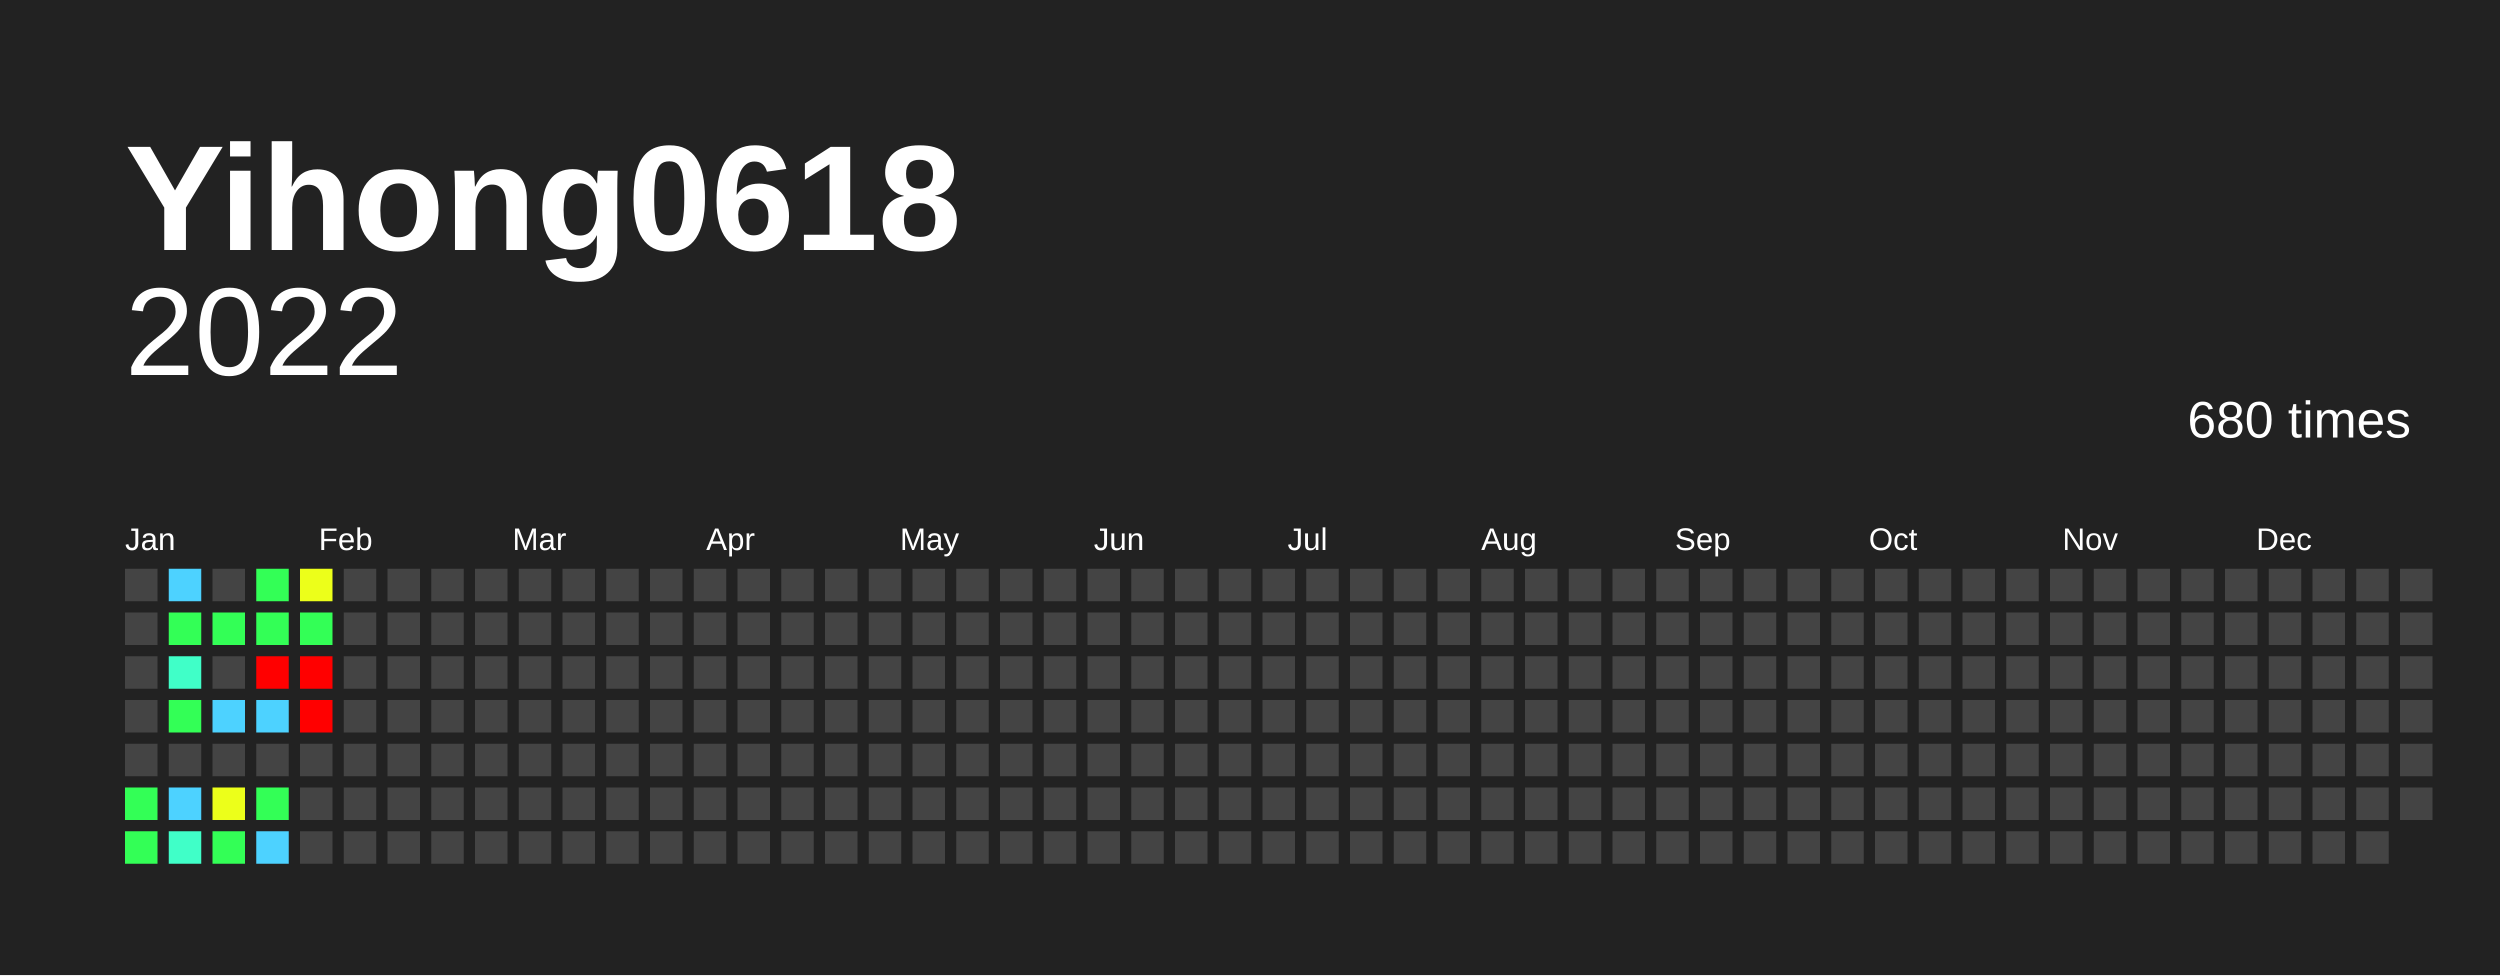
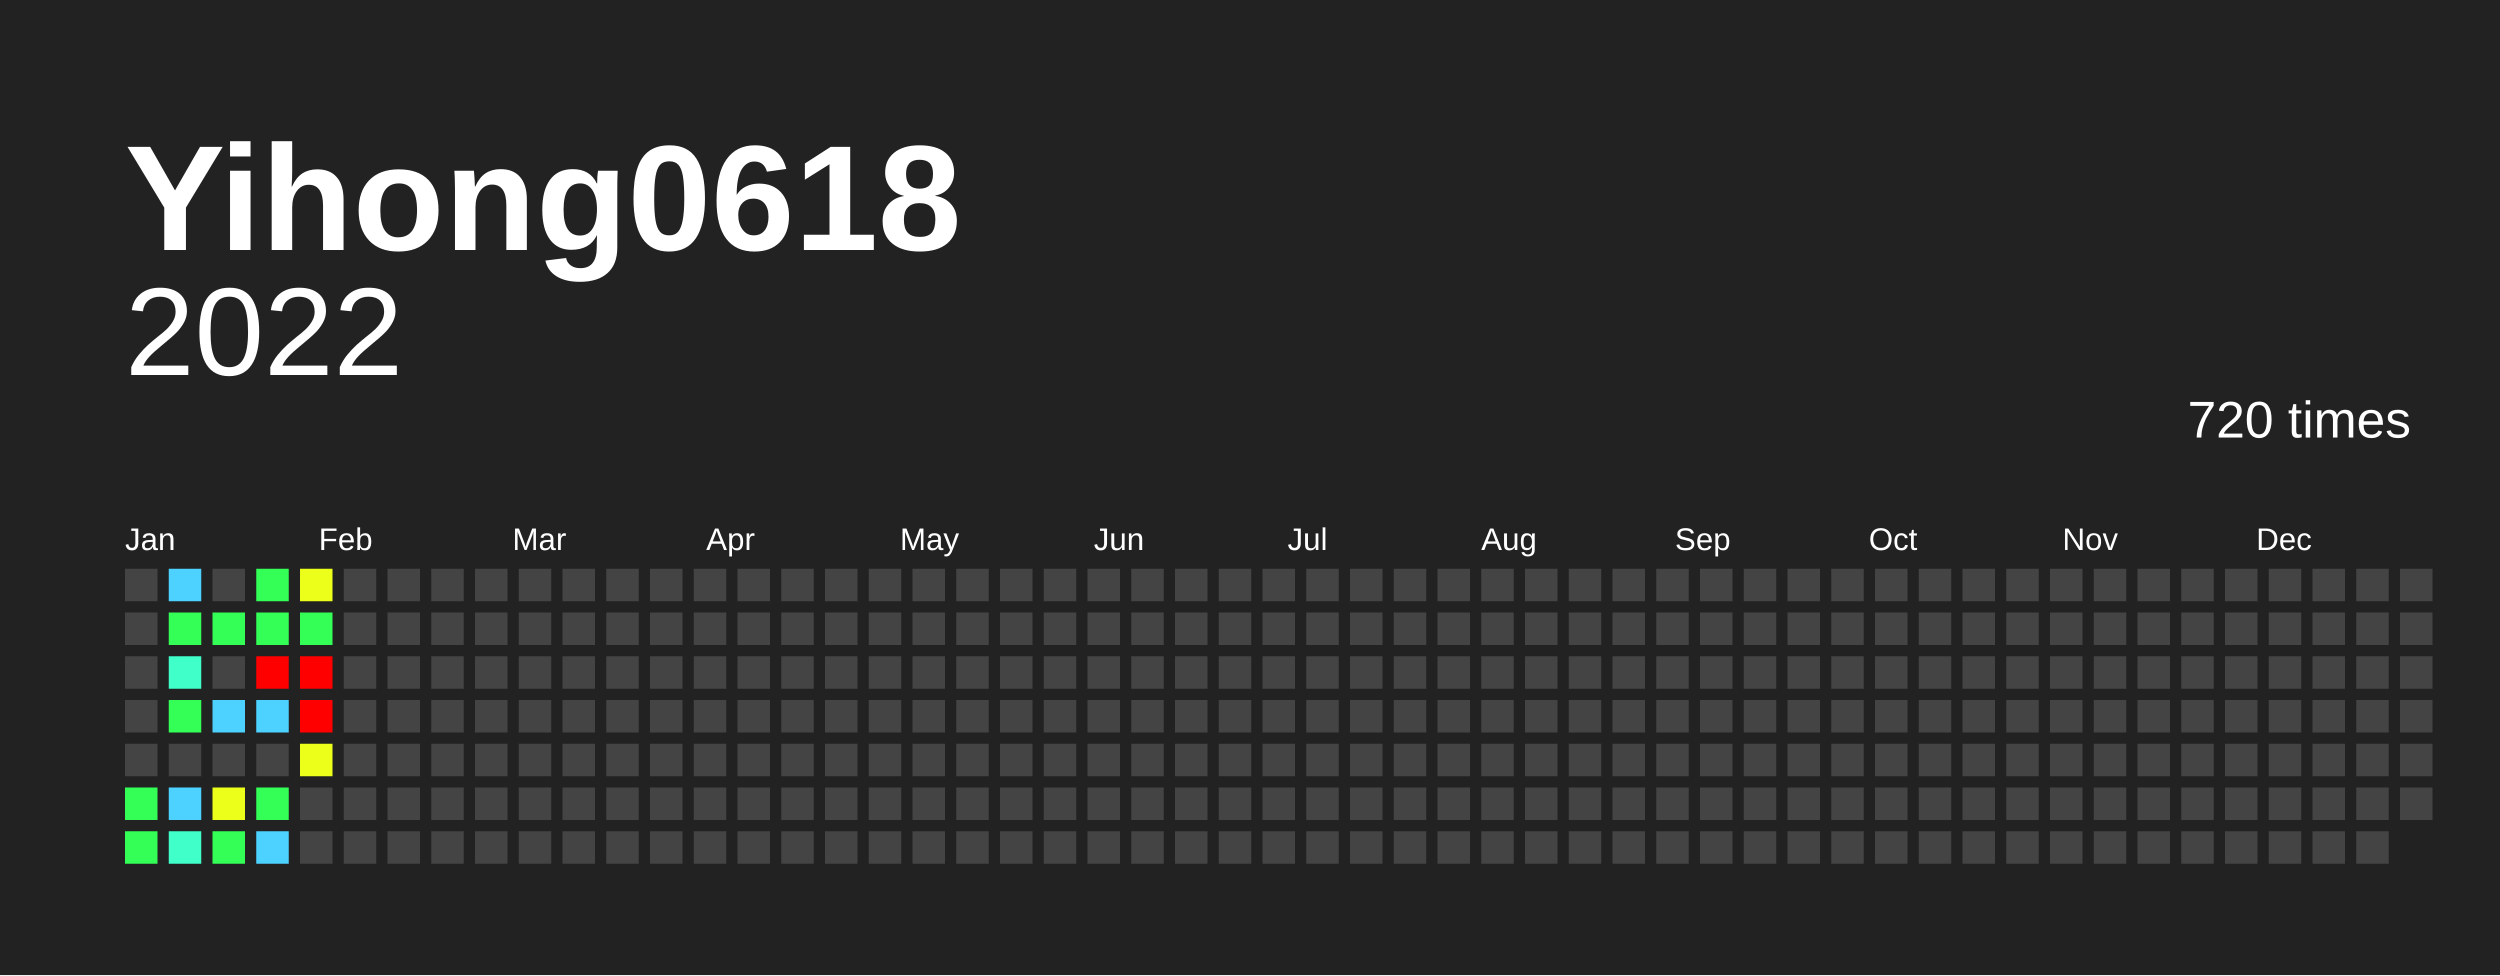
<svg xmlns="http://www.w3.org/2000/svg" baseProfile="full" height="78mm" version="1.1" viewBox="0,0,200,78" width="200mm">
  <defs />
  <rect fill="#222222" height="78" width="200" x="0" y="0" />
  <text fill="#FFFFFF" style="font-size:12px; font-family:Arial; font-weight:bold;" x="10" y="20">Yihong0618</text>
  <text alignment-baseline="hanging" fill="#FFFFFF" style="font-size:10.0px; font-family:Arial;" x="10" y="30">2022</text>
-   <text alignment-baseline="hanging" fill="#FFFFFF" style="font-size:4.125px; font-family:Arial;" x="175" y="35">680 times</text>
+   <text alignment-baseline="hanging" fill="#FFFFFF" style="font-size:4.125px; font-family:Arial;" x="175" y="35">720 times</text>
  <text fill="#FFFFFF" style="font-size:2.5px; font-family:Arial" x="10.0" y="44">Jan</text>
  <text fill="#FFFFFF" style="font-size:2.5px; font-family:Arial" x="25.5" y="44">Feb</text>
  <text fill="#FFFFFF" style="font-size:2.5px; font-family:Arial" x="41.0" y="44">Mar</text>
  <text fill="#FFFFFF" style="font-size:2.5px; font-family:Arial" x="56.5" y="44">Apr</text>
  <text fill="#FFFFFF" style="font-size:2.5px; font-family:Arial" x="72.0" y="44">May</text>
  <text fill="#FFFFFF" style="font-size:2.5px; font-family:Arial" x="87.5" y="44">Jun</text>
  <text fill="#FFFFFF" style="font-size:2.5px; font-family:Arial" x="103.0" y="44">Jul</text>
  <text fill="#FFFFFF" style="font-size:2.5px; font-family:Arial" x="118.5" y="44">Aug</text>
  <text fill="#FFFFFF" style="font-size:2.5px; font-family:Arial" x="134.0" y="44">Sep</text>
  <text fill="#FFFFFF" style="font-size:2.5px; font-family:Arial" x="149.5" y="44">Oct</text>
  <text fill="#FFFFFF" style="font-size:2.5px; font-family:Arial" x="165.0" y="44">Nov</text>
  <text fill="#FFFFFF" style="font-size:2.5px; font-family:Arial" x="180.5" y="44">Dec</text>
  <rect fill="#444444" height="2.6" width="2.6" x="10.0" y="45.5" />
  <rect fill="#444444" height="2.6" width="2.6" x="10.0" y="49.0" />
  <rect fill="#444444" height="2.6" width="2.6" x="10.0" y="52.5" />
  <rect fill="#444444" height="2.6" width="2.6" x="10.0" y="56.0" />
  <rect fill="#444444" height="2.6" width="2.6" x="10.0" y="59.5" />
  <rect fill="#33ff56" height="2.6" width="2.6" x="10.0" y="63.0" />
  <rect fill="#33ff56" height="2.6" width="2.6" x="10.0" y="66.5" />
  <rect fill="#4dd2ff" height="2.6" width="2.6" x="13.5" y="45.5" />
  <rect fill="#33ff56" height="2.6" width="2.6" x="13.5" y="49.0" />
  <rect fill="#40ffc8" height="2.6" width="2.6" x="13.5" y="52.5" />
  <rect fill="#33ff56" height="2.6" width="2.6" x="13.5" y="56.0" />
  <rect fill="#444444" height="2.6" width="2.6" x="13.5" y="59.5" />
  <rect fill="#4dd2ff" height="2.6" width="2.6" x="13.5" y="63.0" />
  <rect fill="#40ffc8" height="2.6" width="2.6" x="13.5" y="66.5" />
  <rect fill="#444444" height="2.6" width="2.6" x="17.0" y="45.5" />
  <rect fill="#33ff56" height="2.6" width="2.6" x="17.0" y="49.0" />
  <rect fill="#444444" height="2.6" width="2.6" x="17.0" y="52.5" />
  <rect fill="#4dd2ff" height="2.6" width="2.6" x="17.0" y="56.0" />
  <rect fill="#444444" height="2.6" width="2.6" x="17.0" y="59.5" />
  <rect fill="#ecff1a" height="2.6" width="2.6" x="17.0" y="63.0" />
  <rect fill="#33ff56" height="2.6" width="2.6" x="17.0" y="66.5" />
  <rect fill="#33ff56" height="2.6" width="2.6" x="20.5" y="45.5" />
  <rect fill="#33ff56" height="2.6" width="2.6" x="20.5" y="49.0" />
  <rect fill="red" height="2.6" width="2.6" x="20.5" y="52.5" />
  <rect fill="#4dd2ff" height="2.6" width="2.6" x="20.5" y="56.0" />
  <rect fill="#444444" height="2.6" width="2.6" x="20.5" y="59.5" />
  <rect fill="#33ff56" height="2.6" width="2.6" x="20.5" y="63.0" />
  <rect fill="#4dd2ff" height="2.6" width="2.6" x="20.5" y="66.5" />
  <rect fill="#ecff1a" height="2.6" width="2.6" x="24.0" y="45.5" />
  <rect fill="#33ff56" height="2.6" width="2.6" x="24.0" y="49.0" />
  <rect fill="red" height="2.6" width="2.6" x="24.0" y="52.5" />
  <rect fill="red" height="2.6" width="2.6" x="24.0" y="56.0" />
-   <rect fill="#444444" height="2.6" width="2.6" x="24.0" y="59.5" />
+   <rect fill="#ecff1a" height="2.6" width="2.6" x="24.0" y="59.5" />
  <rect fill="#444444" height="2.6" width="2.6" x="24.0" y="63.0" />
  <rect fill="#444444" height="2.6" width="2.6" x="24.0" y="66.5" />
  <rect fill="#444444" height="2.6" width="2.6" x="27.5" y="45.5" />
  <rect fill="#444444" height="2.6" width="2.6" x="27.5" y="49.0" />
  <rect fill="#444444" height="2.6" width="2.6" x="27.5" y="52.5" />
  <rect fill="#444444" height="2.6" width="2.6" x="27.5" y="56.0" />
  <rect fill="#444444" height="2.6" width="2.6" x="27.5" y="59.5" />
  <rect fill="#444444" height="2.6" width="2.6" x="27.5" y="63.0" />
  <rect fill="#444444" height="2.6" width="2.6" x="27.5" y="66.5" />
  <rect fill="#444444" height="2.6" width="2.6" x="31.0" y="45.5" />
  <rect fill="#444444" height="2.6" width="2.6" x="31.0" y="49.0" />
  <rect fill="#444444" height="2.6" width="2.6" x="31.0" y="52.5" />
  <rect fill="#444444" height="2.6" width="2.6" x="31.0" y="56.0" />
  <rect fill="#444444" height="2.6" width="2.6" x="31.0" y="59.5" />
  <rect fill="#444444" height="2.6" width="2.6" x="31.0" y="63.0" />
  <rect fill="#444444" height="2.6" width="2.6" x="31.0" y="66.5" />
  <rect fill="#444444" height="2.6" width="2.6" x="34.5" y="45.5" />
  <rect fill="#444444" height="2.6" width="2.6" x="34.5" y="49.0" />
  <rect fill="#444444" height="2.6" width="2.6" x="34.5" y="52.5" />
  <rect fill="#444444" height="2.6" width="2.6" x="34.5" y="56.0" />
  <rect fill="#444444" height="2.6" width="2.6" x="34.5" y="59.5" />
  <rect fill="#444444" height="2.6" width="2.6" x="34.5" y="63.0" />
  <rect fill="#444444" height="2.6" width="2.6" x="34.5" y="66.5" />
  <rect fill="#444444" height="2.6" width="2.6" x="38.0" y="45.5" />
  <rect fill="#444444" height="2.6" width="2.6" x="38.0" y="49.0" />
  <rect fill="#444444" height="2.6" width="2.6" x="38.0" y="52.5" />
  <rect fill="#444444" height="2.6" width="2.6" x="38.0" y="56.0" />
  <rect fill="#444444" height="2.6" width="2.6" x="38.0" y="59.5" />
  <rect fill="#444444" height="2.6" width="2.6" x="38.0" y="63.0" />
  <rect fill="#444444" height="2.6" width="2.6" x="38.0" y="66.5" />
  <rect fill="#444444" height="2.6" width="2.6" x="41.5" y="45.5" />
  <rect fill="#444444" height="2.6" width="2.6" x="41.5" y="49.0" />
  <rect fill="#444444" height="2.6" width="2.6" x="41.5" y="52.5" />
  <rect fill="#444444" height="2.6" width="2.6" x="41.5" y="56.0" />
  <rect fill="#444444" height="2.6" width="2.6" x="41.5" y="59.5" />
  <rect fill="#444444" height="2.6" width="2.6" x="41.5" y="63.0" />
  <rect fill="#444444" height="2.6" width="2.6" x="41.5" y="66.5" />
  <rect fill="#444444" height="2.6" width="2.6" x="45.0" y="45.5" />
  <rect fill="#444444" height="2.6" width="2.6" x="45.0" y="49.0" />
  <rect fill="#444444" height="2.6" width="2.6" x="45.0" y="52.5" />
  <rect fill="#444444" height="2.6" width="2.6" x="45.0" y="56.0" />
  <rect fill="#444444" height="2.6" width="2.6" x="45.0" y="59.5" />
  <rect fill="#444444" height="2.6" width="2.6" x="45.0" y="63.0" />
  <rect fill="#444444" height="2.6" width="2.6" x="45.0" y="66.5" />
  <rect fill="#444444" height="2.6" width="2.6" x="48.5" y="45.5" />
  <rect fill="#444444" height="2.6" width="2.6" x="48.5" y="49.0" />
  <rect fill="#444444" height="2.6" width="2.6" x="48.5" y="52.5" />
  <rect fill="#444444" height="2.6" width="2.6" x="48.5" y="56.0" />
  <rect fill="#444444" height="2.6" width="2.6" x="48.5" y="59.5" />
  <rect fill="#444444" height="2.6" width="2.6" x="48.5" y="63.0" />
  <rect fill="#444444" height="2.6" width="2.6" x="48.5" y="66.5" />
  <rect fill="#444444" height="2.6" width="2.6" x="52.0" y="45.5" />
  <rect fill="#444444" height="2.6" width="2.6" x="52.0" y="49.0" />
  <rect fill="#444444" height="2.6" width="2.6" x="52.0" y="52.5" />
  <rect fill="#444444" height="2.6" width="2.6" x="52.0" y="56.0" />
  <rect fill="#444444" height="2.6" width="2.6" x="52.0" y="59.5" />
  <rect fill="#444444" height="2.6" width="2.6" x="52.0" y="63.0" />
  <rect fill="#444444" height="2.6" width="2.6" x="52.0" y="66.5" />
  <rect fill="#444444" height="2.6" width="2.6" x="55.5" y="45.5" />
  <rect fill="#444444" height="2.6" width="2.6" x="55.5" y="49.0" />
  <rect fill="#444444" height="2.6" width="2.6" x="55.5" y="52.5" />
  <rect fill="#444444" height="2.6" width="2.6" x="55.5" y="56.0" />
  <rect fill="#444444" height="2.6" width="2.6" x="55.5" y="59.5" />
  <rect fill="#444444" height="2.6" width="2.6" x="55.5" y="63.0" />
  <rect fill="#444444" height="2.6" width="2.6" x="55.5" y="66.5" />
  <rect fill="#444444" height="2.6" width="2.6" x="59.0" y="45.5" />
  <rect fill="#444444" height="2.6" width="2.6" x="59.0" y="49.0" />
  <rect fill="#444444" height="2.6" width="2.6" x="59.0" y="52.5" />
  <rect fill="#444444" height="2.6" width="2.6" x="59.0" y="56.0" />
  <rect fill="#444444" height="2.6" width="2.6" x="59.0" y="59.5" />
  <rect fill="#444444" height="2.6" width="2.6" x="59.0" y="63.0" />
  <rect fill="#444444" height="2.6" width="2.6" x="59.0" y="66.5" />
  <rect fill="#444444" height="2.6" width="2.6" x="62.5" y="45.5" />
  <rect fill="#444444" height="2.6" width="2.6" x="62.5" y="49.0" />
  <rect fill="#444444" height="2.6" width="2.6" x="62.5" y="52.5" />
  <rect fill="#444444" height="2.6" width="2.6" x="62.5" y="56.0" />
  <rect fill="#444444" height="2.6" width="2.6" x="62.5" y="59.5" />
  <rect fill="#444444" height="2.6" width="2.6" x="62.5" y="63.0" />
  <rect fill="#444444" height="2.6" width="2.6" x="62.5" y="66.5" />
  <rect fill="#444444" height="2.6" width="2.6" x="66.0" y="45.5" />
  <rect fill="#444444" height="2.6" width="2.6" x="66.0" y="49.0" />
  <rect fill="#444444" height="2.6" width="2.6" x="66.0" y="52.5" />
  <rect fill="#444444" height="2.6" width="2.6" x="66.0" y="56.0" />
  <rect fill="#444444" height="2.6" width="2.6" x="66.0" y="59.5" />
  <rect fill="#444444" height="2.6" width="2.6" x="66.0" y="63.0" />
  <rect fill="#444444" height="2.6" width="2.6" x="66.0" y="66.5" />
  <rect fill="#444444" height="2.6" width="2.6" x="69.5" y="45.5" />
  <rect fill="#444444" height="2.6" width="2.6" x="69.5" y="49.0" />
  <rect fill="#444444" height="2.6" width="2.6" x="69.5" y="52.5" />
  <rect fill="#444444" height="2.6" width="2.6" x="69.5" y="56.0" />
  <rect fill="#444444" height="2.6" width="2.6" x="69.5" y="59.5" />
  <rect fill="#444444" height="2.6" width="2.6" x="69.5" y="63.0" />
  <rect fill="#444444" height="2.6" width="2.6" x="69.5" y="66.5" />
  <rect fill="#444444" height="2.6" width="2.6" x="73.0" y="45.5" />
  <rect fill="#444444" height="2.6" width="2.6" x="73.0" y="49.0" />
  <rect fill="#444444" height="2.6" width="2.6" x="73.0" y="52.5" />
  <rect fill="#444444" height="2.6" width="2.6" x="73.0" y="56.0" />
  <rect fill="#444444" height="2.6" width="2.6" x="73.0" y="59.5" />
  <rect fill="#444444" height="2.6" width="2.6" x="73.0" y="63.0" />
  <rect fill="#444444" height="2.6" width="2.6" x="73.0" y="66.5" />
  <rect fill="#444444" height="2.6" width="2.6" x="76.5" y="45.5" />
  <rect fill="#444444" height="2.6" width="2.6" x="76.5" y="49.0" />
  <rect fill="#444444" height="2.6" width="2.6" x="76.5" y="52.5" />
  <rect fill="#444444" height="2.6" width="2.6" x="76.5" y="56.0" />
  <rect fill="#444444" height="2.6" width="2.6" x="76.5" y="59.5" />
  <rect fill="#444444" height="2.6" width="2.6" x="76.5" y="63.0" />
  <rect fill="#444444" height="2.6" width="2.6" x="76.5" y="66.5" />
  <rect fill="#444444" height="2.6" width="2.6" x="80.0" y="45.5" />
  <rect fill="#444444" height="2.6" width="2.6" x="80.0" y="49.0" />
  <rect fill="#444444" height="2.6" width="2.6" x="80.0" y="52.5" />
  <rect fill="#444444" height="2.6" width="2.6" x="80.0" y="56.0" />
  <rect fill="#444444" height="2.6" width="2.6" x="80.0" y="59.5" />
  <rect fill="#444444" height="2.6" width="2.6" x="80.0" y="63.0" />
  <rect fill="#444444" height="2.6" width="2.6" x="80.0" y="66.5" />
  <rect fill="#444444" height="2.6" width="2.6" x="83.5" y="45.5" />
  <rect fill="#444444" height="2.6" width="2.6" x="83.5" y="49.0" />
  <rect fill="#444444" height="2.6" width="2.6" x="83.5" y="52.5" />
  <rect fill="#444444" height="2.6" width="2.6" x="83.5" y="56.0" />
  <rect fill="#444444" height="2.6" width="2.6" x="83.5" y="59.5" />
  <rect fill="#444444" height="2.6" width="2.6" x="83.5" y="63.0" />
  <rect fill="#444444" height="2.6" width="2.6" x="83.5" y="66.5" />
  <rect fill="#444444" height="2.6" width="2.6" x="87.0" y="45.5" />
  <rect fill="#444444" height="2.6" width="2.6" x="87.0" y="49.0" />
  <rect fill="#444444" height="2.6" width="2.6" x="87.0" y="52.5" />
  <rect fill="#444444" height="2.6" width="2.6" x="87.0" y="56.0" />
  <rect fill="#444444" height="2.6" width="2.6" x="87.0" y="59.5" />
  <rect fill="#444444" height="2.6" width="2.6" x="87.0" y="63.0" />
  <rect fill="#444444" height="2.6" width="2.6" x="87.0" y="66.5" />
  <rect fill="#444444" height="2.6" width="2.6" x="90.5" y="45.5" />
  <rect fill="#444444" height="2.6" width="2.6" x="90.5" y="49.0" />
  <rect fill="#444444" height="2.6" width="2.6" x="90.5" y="52.5" />
  <rect fill="#444444" height="2.6" width="2.6" x="90.5" y="56.0" />
  <rect fill="#444444" height="2.6" width="2.6" x="90.5" y="59.5" />
  <rect fill="#444444" height="2.6" width="2.6" x="90.5" y="63.0" />
  <rect fill="#444444" height="2.6" width="2.6" x="90.5" y="66.5" />
  <rect fill="#444444" height="2.6" width="2.6" x="94.0" y="45.5" />
  <rect fill="#444444" height="2.6" width="2.6" x="94.0" y="49.0" />
  <rect fill="#444444" height="2.6" width="2.6" x="94.0" y="52.5" />
  <rect fill="#444444" height="2.6" width="2.6" x="94.0" y="56.0" />
  <rect fill="#444444" height="2.6" width="2.6" x="94.0" y="59.5" />
  <rect fill="#444444" height="2.6" width="2.6" x="94.0" y="63.0" />
  <rect fill="#444444" height="2.6" width="2.6" x="94.0" y="66.5" />
  <rect fill="#444444" height="2.6" width="2.6" x="97.5" y="45.5" />
  <rect fill="#444444" height="2.6" width="2.6" x="97.5" y="49.0" />
  <rect fill="#444444" height="2.6" width="2.6" x="97.5" y="52.5" />
  <rect fill="#444444" height="2.6" width="2.6" x="97.5" y="56.0" />
  <rect fill="#444444" height="2.6" width="2.6" x="97.5" y="59.5" />
  <rect fill="#444444" height="2.6" width="2.6" x="97.5" y="63.0" />
  <rect fill="#444444" height="2.6" width="2.6" x="97.5" y="66.5" />
  <rect fill="#444444" height="2.6" width="2.6" x="101.0" y="45.5" />
  <rect fill="#444444" height="2.6" width="2.6" x="101.0" y="49.0" />
  <rect fill="#444444" height="2.6" width="2.6" x="101.0" y="52.5" />
  <rect fill="#444444" height="2.6" width="2.6" x="101.0" y="56.0" />
  <rect fill="#444444" height="2.6" width="2.6" x="101.0" y="59.5" />
  <rect fill="#444444" height="2.6" width="2.6" x="101.0" y="63.0" />
  <rect fill="#444444" height="2.6" width="2.6" x="101.0" y="66.5" />
  <rect fill="#444444" height="2.6" width="2.6" x="104.5" y="45.5" />
  <rect fill="#444444" height="2.6" width="2.6" x="104.5" y="49.0" />
  <rect fill="#444444" height="2.6" width="2.6" x="104.5" y="52.5" />
  <rect fill="#444444" height="2.6" width="2.6" x="104.5" y="56.0" />
  <rect fill="#444444" height="2.6" width="2.6" x="104.5" y="59.5" />
  <rect fill="#444444" height="2.6" width="2.6" x="104.5" y="63.0" />
  <rect fill="#444444" height="2.6" width="2.6" x="104.5" y="66.5" />
  <rect fill="#444444" height="2.6" width="2.6" x="108.0" y="45.5" />
  <rect fill="#444444" height="2.6" width="2.6" x="108.0" y="49.0" />
  <rect fill="#444444" height="2.6" width="2.6" x="108.0" y="52.5" />
  <rect fill="#444444" height="2.6" width="2.6" x="108.0" y="56.0" />
  <rect fill="#444444" height="2.6" width="2.6" x="108.0" y="59.5" />
  <rect fill="#444444" height="2.6" width="2.6" x="108.0" y="63.0" />
  <rect fill="#444444" height="2.6" width="2.6" x="108.0" y="66.5" />
  <rect fill="#444444" height="2.6" width="2.6" x="111.5" y="45.5" />
  <rect fill="#444444" height="2.6" width="2.6" x="111.5" y="49.0" />
  <rect fill="#444444" height="2.6" width="2.6" x="111.5" y="52.5" />
  <rect fill="#444444" height="2.6" width="2.6" x="111.5" y="56.0" />
  <rect fill="#444444" height="2.6" width="2.6" x="111.5" y="59.5" />
  <rect fill="#444444" height="2.6" width="2.6" x="111.5" y="63.0" />
  <rect fill="#444444" height="2.6" width="2.6" x="111.5" y="66.5" />
  <rect fill="#444444" height="2.6" width="2.6" x="115.0" y="45.5" />
  <rect fill="#444444" height="2.6" width="2.6" x="115.0" y="49.0" />
  <rect fill="#444444" height="2.6" width="2.6" x="115.0" y="52.5" />
  <rect fill="#444444" height="2.6" width="2.6" x="115.0" y="56.0" />
  <rect fill="#444444" height="2.6" width="2.6" x="115.0" y="59.5" />
  <rect fill="#444444" height="2.6" width="2.6" x="115.0" y="63.0" />
  <rect fill="#444444" height="2.6" width="2.6" x="115.0" y="66.5" />
  <rect fill="#444444" height="2.6" width="2.6" x="118.5" y="45.5" />
  <rect fill="#444444" height="2.6" width="2.6" x="118.5" y="49.0" />
  <rect fill="#444444" height="2.6" width="2.6" x="118.5" y="52.5" />
  <rect fill="#444444" height="2.6" width="2.6" x="118.5" y="56.0" />
  <rect fill="#444444" height="2.6" width="2.6" x="118.5" y="59.5" />
  <rect fill="#444444" height="2.6" width="2.6" x="118.5" y="63.0" />
  <rect fill="#444444" height="2.6" width="2.6" x="118.5" y="66.5" />
  <rect fill="#444444" height="2.6" width="2.6" x="122.0" y="45.5" />
  <rect fill="#444444" height="2.6" width="2.6" x="122.0" y="49.0" />
  <rect fill="#444444" height="2.6" width="2.6" x="122.0" y="52.5" />
  <rect fill="#444444" height="2.6" width="2.6" x="122.0" y="56.0" />
  <rect fill="#444444" height="2.6" width="2.6" x="122.0" y="59.5" />
  <rect fill="#444444" height="2.6" width="2.6" x="122.0" y="63.0" />
  <rect fill="#444444" height="2.6" width="2.6" x="122.0" y="66.5" />
  <rect fill="#444444" height="2.6" width="2.6" x="125.5" y="45.5" />
  <rect fill="#444444" height="2.6" width="2.6" x="125.5" y="49.0" />
  <rect fill="#444444" height="2.6" width="2.6" x="125.5" y="52.5" />
  <rect fill="#444444" height="2.6" width="2.6" x="125.5" y="56.0" />
  <rect fill="#444444" height="2.6" width="2.6" x="125.5" y="59.5" />
  <rect fill="#444444" height="2.6" width="2.6" x="125.5" y="63.0" />
  <rect fill="#444444" height="2.6" width="2.6" x="125.5" y="66.5" />
  <rect fill="#444444" height="2.6" width="2.6" x="129.0" y="45.5" />
  <rect fill="#444444" height="2.6" width="2.6" x="129.0" y="49.0" />
  <rect fill="#444444" height="2.6" width="2.6" x="129.0" y="52.5" />
  <rect fill="#444444" height="2.6" width="2.6" x="129.0" y="56.0" />
  <rect fill="#444444" height="2.6" width="2.6" x="129.0" y="59.5" />
  <rect fill="#444444" height="2.6" width="2.6" x="129.0" y="63.0" />
  <rect fill="#444444" height="2.6" width="2.6" x="129.0" y="66.5" />
  <rect fill="#444444" height="2.6" width="2.6" x="132.5" y="45.5" />
  <rect fill="#444444" height="2.6" width="2.6" x="132.5" y="49.0" />
  <rect fill="#444444" height="2.6" width="2.6" x="132.5" y="52.5" />
  <rect fill="#444444" height="2.6" width="2.6" x="132.5" y="56.0" />
  <rect fill="#444444" height="2.6" width="2.6" x="132.5" y="59.5" />
  <rect fill="#444444" height="2.6" width="2.6" x="132.5" y="63.0" />
  <rect fill="#444444" height="2.6" width="2.6" x="132.5" y="66.5" />
  <rect fill="#444444" height="2.6" width="2.6" x="136.0" y="45.5" />
  <rect fill="#444444" height="2.6" width="2.6" x="136.0" y="49.0" />
  <rect fill="#444444" height="2.6" width="2.6" x="136.0" y="52.5" />
  <rect fill="#444444" height="2.6" width="2.6" x="136.0" y="56.0" />
  <rect fill="#444444" height="2.6" width="2.6" x="136.0" y="59.5" />
  <rect fill="#444444" height="2.6" width="2.6" x="136.0" y="63.0" />
  <rect fill="#444444" height="2.6" width="2.6" x="136.0" y="66.5" />
  <rect fill="#444444" height="2.6" width="2.6" x="139.5" y="45.5" />
  <rect fill="#444444" height="2.6" width="2.6" x="139.5" y="49.0" />
  <rect fill="#444444" height="2.6" width="2.6" x="139.5" y="52.5" />
  <rect fill="#444444" height="2.6" width="2.6" x="139.5" y="56.0" />
  <rect fill="#444444" height="2.6" width="2.6" x="139.5" y="59.5" />
  <rect fill="#444444" height="2.6" width="2.6" x="139.5" y="63.0" />
  <rect fill="#444444" height="2.6" width="2.6" x="139.5" y="66.5" />
  <rect fill="#444444" height="2.6" width="2.6" x="143.0" y="45.5" />
  <rect fill="#444444" height="2.6" width="2.6" x="143.0" y="49.0" />
  <rect fill="#444444" height="2.6" width="2.6" x="143.0" y="52.5" />
  <rect fill="#444444" height="2.6" width="2.6" x="143.0" y="56.0" />
  <rect fill="#444444" height="2.6" width="2.6" x="143.0" y="59.5" />
  <rect fill="#444444" height="2.6" width="2.6" x="143.0" y="63.0" />
  <rect fill="#444444" height="2.6" width="2.6" x="143.0" y="66.5" />
  <rect fill="#444444" height="2.6" width="2.6" x="146.5" y="45.5" />
  <rect fill="#444444" height="2.6" width="2.6" x="146.5" y="49.0" />
  <rect fill="#444444" height="2.6" width="2.6" x="146.5" y="52.5" />
  <rect fill="#444444" height="2.6" width="2.6" x="146.5" y="56.0" />
  <rect fill="#444444" height="2.6" width="2.6" x="146.5" y="59.5" />
  <rect fill="#444444" height="2.6" width="2.6" x="146.5" y="63.0" />
  <rect fill="#444444" height="2.6" width="2.6" x="146.5" y="66.5" />
  <rect fill="#444444" height="2.6" width="2.6" x="150.0" y="45.5" />
  <rect fill="#444444" height="2.6" width="2.6" x="150.0" y="49.0" />
  <rect fill="#444444" height="2.6" width="2.6" x="150.0" y="52.5" />
  <rect fill="#444444" height="2.6" width="2.6" x="150.0" y="56.0" />
  <rect fill="#444444" height="2.6" width="2.6" x="150.0" y="59.5" />
  <rect fill="#444444" height="2.6" width="2.6" x="150.0" y="63.0" />
  <rect fill="#444444" height="2.6" width="2.6" x="150.0" y="66.5" />
  <rect fill="#444444" height="2.6" width="2.6" x="153.5" y="45.5" />
  <rect fill="#444444" height="2.6" width="2.6" x="153.5" y="49.0" />
  <rect fill="#444444" height="2.6" width="2.6" x="153.5" y="52.5" />
  <rect fill="#444444" height="2.6" width="2.6" x="153.5" y="56.0" />
  <rect fill="#444444" height="2.6" width="2.6" x="153.5" y="59.5" />
  <rect fill="#444444" height="2.6" width="2.6" x="153.5" y="63.0" />
  <rect fill="#444444" height="2.6" width="2.6" x="153.5" y="66.5" />
  <rect fill="#444444" height="2.6" width="2.6" x="157.0" y="45.5" />
  <rect fill="#444444" height="2.6" width="2.6" x="157.0" y="49.0" />
  <rect fill="#444444" height="2.6" width="2.6" x="157.0" y="52.5" />
  <rect fill="#444444" height="2.6" width="2.6" x="157.0" y="56.0" />
  <rect fill="#444444" height="2.6" width="2.6" x="157.0" y="59.5" />
  <rect fill="#444444" height="2.6" width="2.6" x="157.0" y="63.0" />
  <rect fill="#444444" height="2.6" width="2.6" x="157.0" y="66.5" />
  <rect fill="#444444" height="2.6" width="2.6" x="160.5" y="45.5" />
  <rect fill="#444444" height="2.6" width="2.6" x="160.5" y="49.0" />
  <rect fill="#444444" height="2.6" width="2.6" x="160.5" y="52.5" />
  <rect fill="#444444" height="2.6" width="2.6" x="160.5" y="56.0" />
  <rect fill="#444444" height="2.6" width="2.6" x="160.5" y="59.5" />
  <rect fill="#444444" height="2.6" width="2.6" x="160.5" y="63.0" />
  <rect fill="#444444" height="2.6" width="2.6" x="160.5" y="66.5" />
  <rect fill="#444444" height="2.6" width="2.6" x="164.0" y="45.5" />
  <rect fill="#444444" height="2.6" width="2.6" x="164.0" y="49.0" />
  <rect fill="#444444" height="2.6" width="2.6" x="164.0" y="52.5" />
  <rect fill="#444444" height="2.6" width="2.6" x="164.0" y="56.0" />
  <rect fill="#444444" height="2.6" width="2.6" x="164.0" y="59.5" />
  <rect fill="#444444" height="2.6" width="2.6" x="164.0" y="63.0" />
  <rect fill="#444444" height="2.6" width="2.6" x="164.0" y="66.5" />
  <rect fill="#444444" height="2.6" width="2.6" x="167.5" y="45.5" />
  <rect fill="#444444" height="2.6" width="2.6" x="167.5" y="49.0" />
  <rect fill="#444444" height="2.6" width="2.6" x="167.5" y="52.5" />
  <rect fill="#444444" height="2.6" width="2.6" x="167.5" y="56.0" />
  <rect fill="#444444" height="2.6" width="2.6" x="167.5" y="59.5" />
  <rect fill="#444444" height="2.6" width="2.6" x="167.5" y="63.0" />
  <rect fill="#444444" height="2.6" width="2.6" x="167.5" y="66.5" />
  <rect fill="#444444" height="2.6" width="2.6" x="171.0" y="45.5" />
  <rect fill="#444444" height="2.6" width="2.6" x="171.0" y="49.0" />
  <rect fill="#444444" height="2.6" width="2.6" x="171.0" y="52.5" />
  <rect fill="#444444" height="2.6" width="2.6" x="171.0" y="56.0" />
  <rect fill="#444444" height="2.6" width="2.6" x="171.0" y="59.5" />
  <rect fill="#444444" height="2.6" width="2.6" x="171.0" y="63.0" />
  <rect fill="#444444" height="2.6" width="2.6" x="171.0" y="66.5" />
  <rect fill="#444444" height="2.6" width="2.6" x="174.5" y="45.5" />
  <rect fill="#444444" height="2.6" width="2.6" x="174.5" y="49.0" />
  <rect fill="#444444" height="2.6" width="2.6" x="174.5" y="52.5" />
  <rect fill="#444444" height="2.6" width="2.6" x="174.5" y="56.0" />
  <rect fill="#444444" height="2.6" width="2.6" x="174.5" y="59.5" />
  <rect fill="#444444" height="2.6" width="2.6" x="174.5" y="63.0" />
  <rect fill="#444444" height="2.6" width="2.6" x="174.5" y="66.5" />
  <rect fill="#444444" height="2.6" width="2.6" x="178.0" y="45.5" />
  <rect fill="#444444" height="2.6" width="2.6" x="178.0" y="49.0" />
  <rect fill="#444444" height="2.6" width="2.6" x="178.0" y="52.5" />
  <rect fill="#444444" height="2.6" width="2.6" x="178.0" y="56.0" />
  <rect fill="#444444" height="2.6" width="2.6" x="178.0" y="59.5" />
  <rect fill="#444444" height="2.6" width="2.6" x="178.0" y="63.0" />
  <rect fill="#444444" height="2.6" width="2.6" x="178.0" y="66.5" />
  <rect fill="#444444" height="2.6" width="2.6" x="181.5" y="45.5" />
  <rect fill="#444444" height="2.6" width="2.6" x="181.5" y="49.0" />
  <rect fill="#444444" height="2.6" width="2.6" x="181.5" y="52.5" />
  <rect fill="#444444" height="2.6" width="2.6" x="181.5" y="56.0" />
  <rect fill="#444444" height="2.6" width="2.6" x="181.5" y="59.5" />
  <rect fill="#444444" height="2.6" width="2.6" x="181.5" y="63.0" />
  <rect fill="#444444" height="2.6" width="2.6" x="181.5" y="66.5" />
  <rect fill="#444444" height="2.6" width="2.6" x="185.0" y="45.5" />
  <rect fill="#444444" height="2.6" width="2.6" x="185.0" y="49.0" />
  <rect fill="#444444" height="2.6" width="2.6" x="185.0" y="52.5" />
  <rect fill="#444444" height="2.6" width="2.6" x="185.0" y="56.0" />
  <rect fill="#444444" height="2.6" width="2.6" x="185.0" y="59.5" />
  <rect fill="#444444" height="2.6" width="2.6" x="185.0" y="63.0" />
  <rect fill="#444444" height="2.6" width="2.6" x="185.0" y="66.5" />
  <rect fill="#444444" height="2.6" width="2.6" x="188.5" y="45.5" />
  <rect fill="#444444" height="2.6" width="2.6" x="188.5" y="49.0" />
  <rect fill="#444444" height="2.6" width="2.6" x="188.5" y="52.5" />
  <rect fill="#444444" height="2.6" width="2.6" x="188.5" y="56.0" />
  <rect fill="#444444" height="2.6" width="2.6" x="188.5" y="59.5" />
  <rect fill="#444444" height="2.6" width="2.6" x="188.5" y="63.0" />
  <rect fill="#444444" height="2.6" width="2.6" x="188.5" y="66.5" />
  <rect fill="#444444" height="2.6" width="2.6" x="192.0" y="45.5" />
  <rect fill="#444444" height="2.6" width="2.6" x="192.0" y="49.0" />
  <rect fill="#444444" height="2.6" width="2.6" x="192.0" y="52.5" />
  <rect fill="#444444" height="2.6" width="2.6" x="192.0" y="56.0" />
  <rect fill="#444444" height="2.6" width="2.6" x="192.0" y="59.5" />
  <rect fill="#444444" height="2.6" width="2.6" x="192.0" y="63.0" />
</svg>
